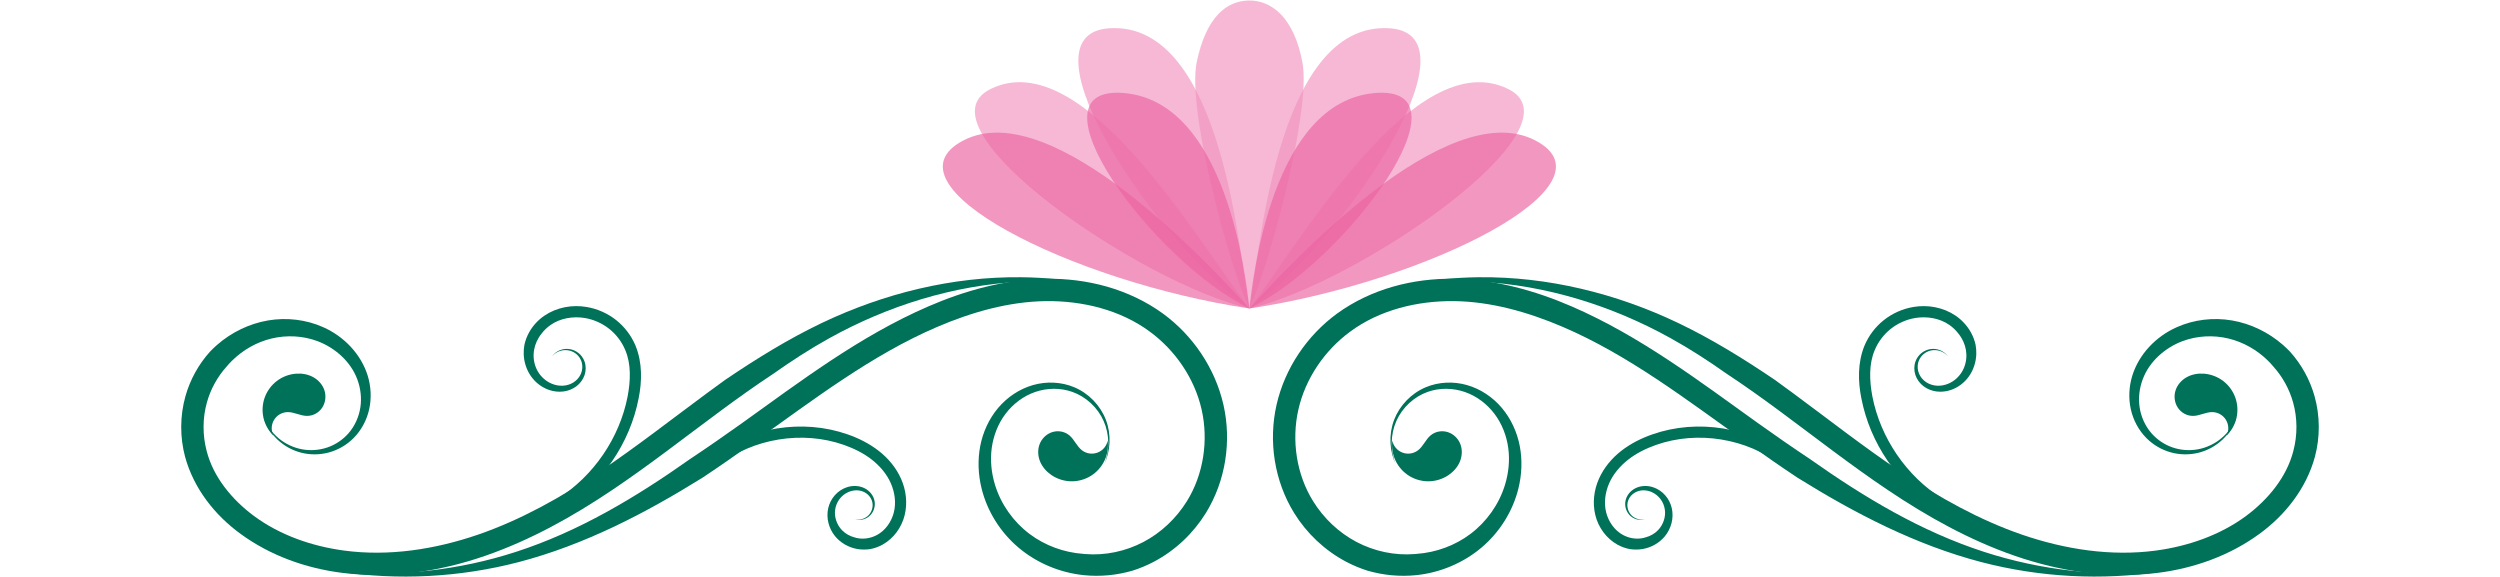
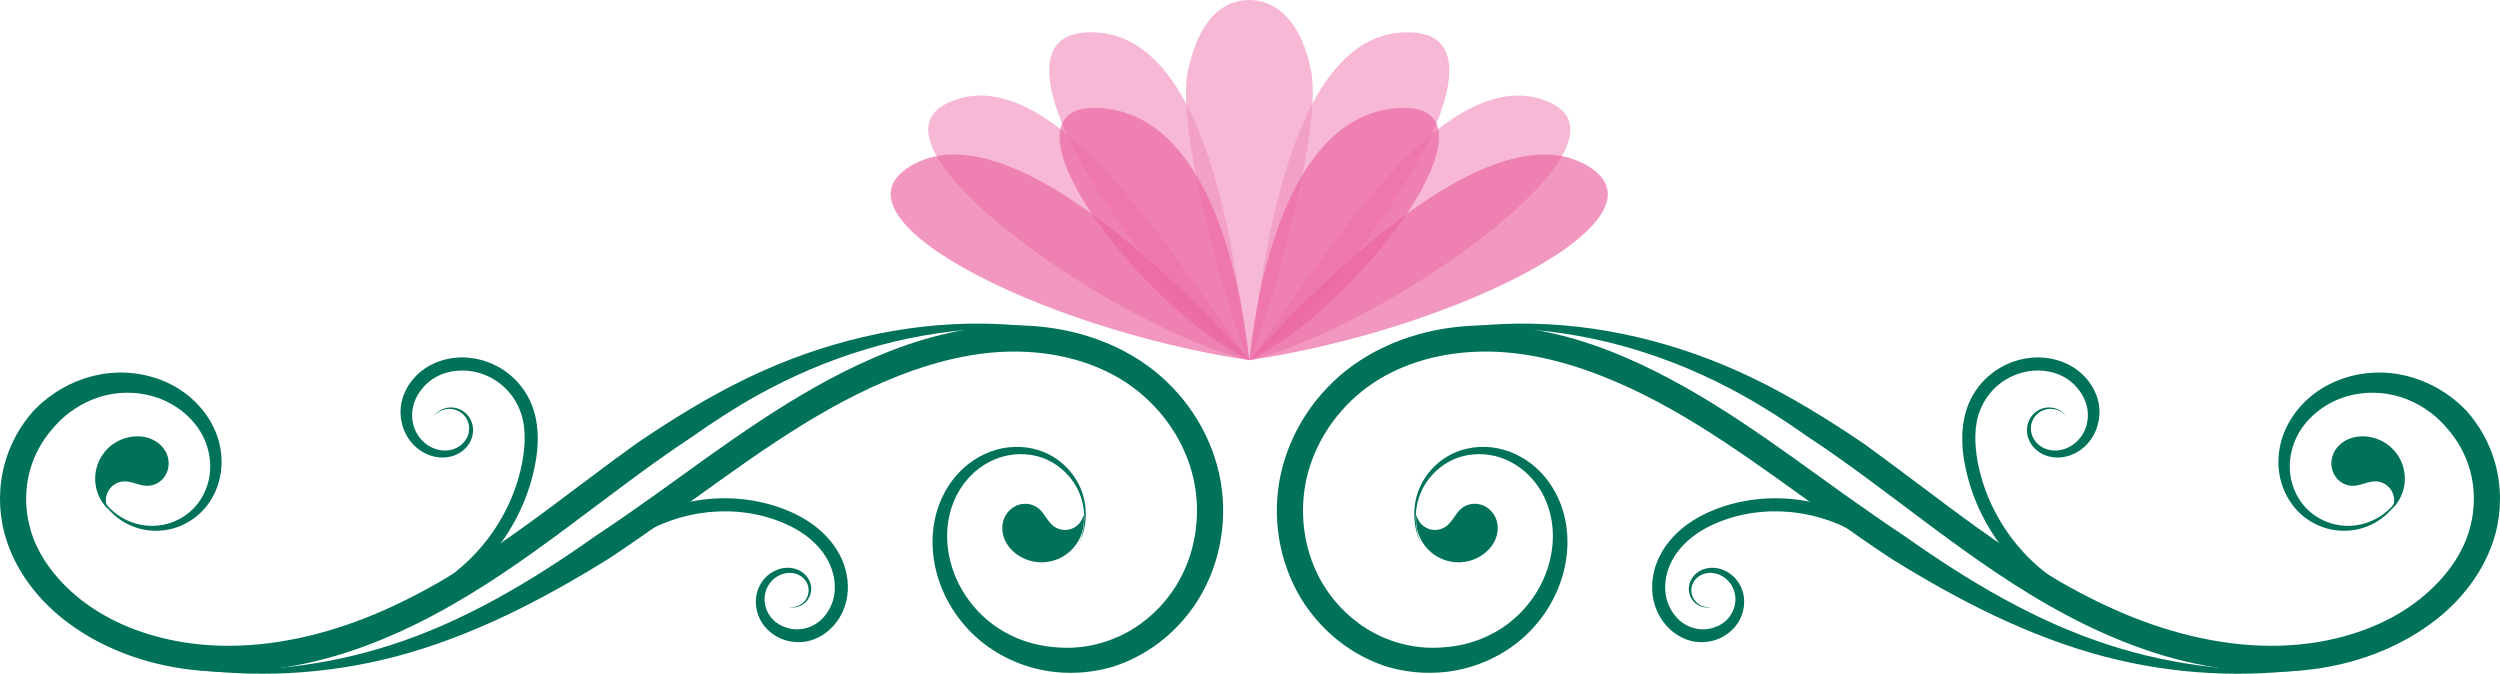
- <svg xmlns="http://www.w3.org/2000/svg" xmlns:xlink="http://www.w3.org/1999/xlink" width="447.609pt" height="103.236pt" viewBox="0 0 559.511 129.046" id="svg4220" version="1.1">
+ <svg xmlns="http://www.w3.org/2000/svg" xmlns:xlink="http://www.w3.org/1999/xlink" width="382.721pt" height="103.145pt" viewBox="0 0 478.401 128.931" id="svg4220" version="1.1">
  <defs id="defs4222">
    </defs>
-   <g id="flower" style="display:none" transform="translate(36.72204,-0.3708138)">
+   <g id="flower" style="display:none" transform="translate(-3.832884,-0.4856289)">
    <g id="petals">
      <path id="back-petal1" d="m 242.668,67.85 c -23.266,-5.445 -76.063,-41.564 -56.058,-50.063 17.95,-7.627 49.416,42.05 56.058,50.063 z" style="fill:#f194be;fill-opacity:0.667;fill-rule:evenodd;stroke:none;stroke-width:1px;stroke-linecap:butt;stroke-linejoin:miter;stroke-opacity:1" />
      <path id="back-petal2" d="m 243.051,68.196 c -21.447,-11.963 -51.791,-62.499 -30.728,-63.785 25.79,-1.575 27.056,54.112 30.728,63.785 z" style="fill:#f194be;fill-opacity:0.667;fill-rule:evenodd;stroke:none;stroke-width:1px;stroke-linecap:butt;stroke-linejoin:miter;stroke-opacity:1" />
      <path id="back-petal3" d="m 244.339,67.646 c -11.612,-15.101 -20.218,-73.471 2.404,-66.737 21.683,6.455 4.039,54.081 -2.404,66.737 z" style="fill:#f194be;fill-opacity:0.667;fill-rule:evenodd;stroke:none;stroke-width:1px;stroke-linecap:butt;stroke-linejoin:miter;stroke-opacity:1" />
      <path id="back-petal4" d="m 241.803,67.625 c 23.741,-10.836 59.097,-58.346 35.792,-59.642 -23.305,-1.296 -31.727,50.879 -35.792,59.642 z" style="fill:#f194be;fill-opacity:0.667;fill-rule:evenodd;stroke:none;stroke-width:1px;stroke-linecap:butt;stroke-linejoin:miter;stroke-opacity:1" />
      <path id="back-petal5" d="m 242.828,68.358 c 31.897,-8.993 83.538,-46.556 52.227,-47.631 -31.311,-1.075 -46.764,40.359 -52.227,47.631 z" style="fill:#f194be;fill-opacity:0.667;fill-rule:evenodd;stroke:none;stroke-width:1px;stroke-linecap:butt;stroke-linejoin:miter;stroke-opacity:1" />
      <path id="front-petal1" d="m 243.841,67.987 c -24.823,0.684 -82.173,-26.443 -64.013,-37.612 18.159,-11.168 56.169,31.653 64.013,37.612 z" style="fill:#eb65a1;fill-opacity:0.667;fill-rule:evenodd;stroke:none;stroke-width:1px;stroke-linecap:butt;stroke-linejoin:miter;stroke-opacity:1" />
      <path id="front-petal2" d="m 243.699,68.011 c -21.731,-10.651 -50.805,-50.266 -27.981,-48.215 22.824,2.051 27.028,41.088 27.981,48.215 z" style="fill:#eb65a2;fill-opacity:0.667;fill-rule:evenodd;stroke:none;stroke-width:1px;stroke-linecap:butt;stroke-linejoin:miter;stroke-opacity:1" />
      <path id="front-petal3" d="m 243.239,67.527 c 19.033,-10.41 42.933,-49.08 21.714,-47.007 -21.219,2.073 -23.146,38.898 -21.714,47.007 z" style="fill:#eb65a2;fill-opacity:0.667;fill-rule:evenodd;stroke:none;stroke-width:1px;stroke-linecap:butt;stroke-linejoin:miter;stroke-opacity:1" />
      <path id="front-petal4" d="m 242.9,68.14 c 29.829,-3.313 80.186,-28.899 57.963,-36.207 -26.705,-8.782 -51.755,30.068 -57.963,36.207 z" style="fill:#eb65a2;fill-opacity:0.667;fill-rule:evenodd;stroke:none;stroke-width:1px;stroke-linecap:butt;stroke-linejoin:miter;stroke-opacity:1" />
    </g>
  </g>
-   <g id="swirls" transform="translate(36.72204,-0.3708138)">
+   <g id="swirls" transform="translate(-3.832884,-0.4856289)">
    <use x="0" y="0" xlink:href="#left-swirls" transform="matrix(-1,0,0,1,486.0671,0)" id="right-swirls" width="100%" height="100%" />
    <g style="display:inline" id="left-swirls">
-       <path style="fill:#007259;fill-opacity:1;fill-rule:evenodd;stroke:none;stroke-width:1px;stroke-linecap:butt;stroke-linejoin:miter;stroke-opacity:1" d="m -19.914,143.992 c -1.737,-0.012 -3.484,0.758 -4.659,2.078 -1.175,1.32 -1.757,3.166 -1.539,4.95 0.254,2.034 1.525,3.897 3.287,4.992 1.086,0.675 2.343,1.073 3.627,1.159 1.284,0.085 2.588,-0.14 3.782,-0.643 2.387,-1.011 4.259,-3.12 5.072,-5.611 0.982,-3.019 0.386,-6.504 -1.599,-9.058 -1.98,-2.548 -5.234,-4.023 -8.501,-3.802 -2.594,-0.104 -5.212,0.489 -7.523,1.718 0,0 -3e-6,0 -3e-6,0 -2.33,1.231 -4.329,3.084 -5.741,5.339 -1.512,2.422 -2.326,5.26 -2.36,8.129 -0.028,2.487 0.52,4.968 1.568,7.23 0.166,0.343 0.344,0.68 0.533,1.012 1.908,3.31 4.8,5.897 8.025,7.714 l 7e-6,1e-5 c 3.216,1.817 6.707,2.952 10.188,3.754 13.432,3.116 27.687,1.871 40.6,-2.8 8.725,-3.161 16.747,-7.743 24.705,-12.138 7.941,-4.369 15.929,-8.621 24.454,-11.082 l 7e-6,0 c 9.318,-2.671 19.51,-3.215 28.259,0.446 0.279,0.118 0.557,0.24 0.834,0.365 3.575,1.533 6.879,3.762 8.946,6.91 1.374,2.067 2.23,4.514 2.317,6.996 0.089,2.478 -0.582,5.022 -1.993,7.075 -1.695,2.473 -4.534,4.261 -7.559,4.512 -1.516,0.13 -3.078,-0.105 -4.487,-0.707 -1.409,-0.602 -2.677,-1.574 -3.608,-2.808 0,0 -10e-7,0 -10e-7,0 -0.867,-1.155 -1.453,-2.549 -1.511,-3.986 -0.038,-0.899 0.124,-1.813 0.508,-2.628 0.383,-0.814 0.989,-1.535 1.753,-2.019 10e-7,0 3e-6,0 3e-6,0 0.763,-0.484 1.688,-0.736 2.597,-0.662 0,0 0,0 0,0 0.908,0.074 1.803,0.477 2.439,1.146 0.609,0.64 0.976,1.522 0.995,2.42 0.02,0.899 -0.308,1.811 -0.908,2.5 0.629,-0.663 1.006,-1.571 1.026,-2.5 0.02,-0.929 -0.318,-1.868 -0.939,-2.58 -0.649,-0.742 -1.587,-1.222 -2.577,-1.345 0,0 0,0 0,0 -0.989,-0.122 -2.014,0.103 -2.885,0.606 0,0 -10e-7,0 -10e-7,0 -0.869,0.503 -1.579,1.268 -2.046,2.162 -0.467,0.894 -0.696,1.904 -0.695,2.913 0.004,1.613 0.574,3.193 1.489,4.514 1e-6,0 1e-6,0 1e-6,0 0.974,1.412 2.33,2.557 3.89,3.304 1.559,0.746 3.305,1.093 5.043,1.018 3.479,-0.158 6.804,-2.007 8.913,-4.825 0,-1e-5 0,-1e-5 0,-1e-5 1.738,-2.326 2.66,-5.223 2.675,-8.139 0.014,-2.912 -0.838,-5.8 -2.351,-8.29 -2.306,-3.751 -5.9,-6.496 -9.796,-8.331 -0.307,-0.137 -0.615,-0.268 -0.925,-0.394 -9.619,-3.931 -20.472,-3.422 -30.241,-0.554 l -8e-6,1e-5 c -8.914,2.6 -17.106,6.936 -25.067,11.336 -7.991,4.4 -15.869,8.918 -24.275,11.944 l -8e-6,0 c -12.416,4.476 -26.104,5.689 -38.9,2.7 l -7e-6,0 c -3.313,-0.779 -6.537,-1.81 -9.385,-3.44 -2.838,-1.63 -5.356,-3.843 -6.902,-6.592 -1.171,-2.057 -1.828,-4.421 -1.838,-6.772 -0.003,-0.558 0.03,-1.117 0.099,-1.672 0.177,-1.786 0.719,-3.546 1.61,-5.107 1.086,-1.91 2.704,-3.548 4.628,-4.667 1.944,-1.121 4.212,-1.734 6.482,-1.737 2.603,-0.298 5.435,0.804 7.17,2.838 1.729,2.027 2.4,5.035 1.655,7.663 -0.613,2.171 -2.182,4.13 -4.253,5.098 -1.037,0.488 -2.196,0.741 -3.351,0.711 -1.154,-0.03 -2.312,-0.341 -3.325,-0.916 -1.634,-0.928 -2.902,-2.597 -3.208,-4.478 -0.273,-1.648 0.199,-3.435 1.279,-4.752 1.08,-1.318 2.762,-2.157 4.498,-2.216 z" id="path4215" />
      <path style="fill:#007259;fill-opacity:1;fill-rule:evenodd;stroke:none;stroke-width:2.087px;stroke-linecap:butt;stroke-linejoin:miter;stroke-opacity:1" d="m 86.833,80.115 c 0.466,-0.547 1.078,-0.96 1.745,-1.185 0.667,-0.225 1.391,-0.263 2.065,-0.116 0.674,0.147 1.302,0.48 1.795,0.944 0.492,0.463 0.853,1.06 1.032,1.697 0,0 10e-7,10e-7 10e-7,10e-7 0.239,0.842 0.16,1.764 -0.175,2.555 -0.334,0.794 -0.932,1.47 -1.648,1.931 -0.717,0.463 -1.567,0.713 -2.415,0.755 -0.849,0.043 -1.709,-0.129 -2.494,-0.458 -1.277,-0.534 -2.36,-1.511 -3.059,-2.681 -0.701,-1.171 -1.027,-2.562 -0.974,-3.911 0.051,-1.309 0.466,-2.603 1.143,-3.713 0.191,-0.314 0.405,-0.615 0.638,-0.9 0.561,-0.747 1.253,-1.406 2.028,-1.942 2.147,-1.503 5.013,-1.989 7.671,-1.546 1.977,0.337 3.878,1.184 5.446,2.432 1.569,1.246 2.823,2.906 3.588,4.756 l 0,10e-7 c 1.327,3.111 1.188,6.789 0.531,10.327 -1.797,9.297 -7.607,17.817 -15.607,22.885 1.042,1.124 1.053,1.101 1.339,2.111 8.598,-5.458 14.781,-14.523 16.722,-24.52 0.766,-3.804 0.857,-7.959 -0.676,-11.759 l 0,-3e-6 c -0.932,-2.249 -2.438,-4.243 -4.342,-5.757 -1.905,-1.513 -4.184,-2.529 -6.58,-2.939 l -4e-6,10e-7 c -3.246,-0.566 -6.726,0.055 -9.511,1.952 -1.387,0.954 -2.562,2.22 -3.392,3.706 -0.485,0.869 -0.843,1.809 -1.058,2.784 -0.129,0.7 -0.183,1.412 -0.16,2.123 0.06,1.768 0.623,3.497 1.628,4.931 1.008,1.436 2.453,2.53 4.092,3.082 1.007,0.338 2.085,0.462 3.14,0.333 1.057,-0.129 2.075,-0.525 2.923,-1.162 0.849,-0.638 1.501,-1.518 1.839,-2.513 0,0 0,-2e-6 0,-2e-6 0.337,-0.997 0.337,-2.091 -0.017,-3.064 -0.269,-0.735 -0.735,-1.383 -1.331,-1.865 -0.596,-0.482 -1.316,-0.792 -2.059,-0.896 0,10e-7 -2e-6,0 -2e-6,0 -0.743,-0.104 -1.504,-0.002 -2.181,0.285 -0.676,0.287 -1.264,0.756 -1.688,1.337 z" id="minor-upper-swirl" />
      <path id="minor-lower-swirl" d="m 154.601,116.604 c 1.078,0.316 2.333,0.057 3.221,-0.701 0.887,-0.76 1.371,-1.989 1.217,-3.192 -0.086,-0.661 -0.354,-1.297 -0.763,-1.833 0,0 0,0 0,0 -0.408,-0.536 -0.948,-0.969 -1.559,-1.265 0,0 -1e-5,0 -1e-5,0 -1.224,-0.587 -2.678,-0.62 -3.969,-0.172 -1.018,0.35 -1.941,0.975 -2.658,1.797 -0.716,0.822 -1.221,1.827 -1.463,2.903 -0.476,2.16 0.117,4.501 1.55,6.243 1.233,1.493 3.004,2.51 4.937,2.853 0.966,0.169 1.955,0.174 2.923,0.024 0.959,-0.18 1.887,-0.513 2.743,-0.984 2.523,-1.406 4.296,-3.878 4.968,-6.622 0.664,-2.732 0.312,-5.612 -0.805,-8.121 l 0,0 c -1.114,-2.501 -2.9,-4.626 -5.009,-6.264 -2.105,-1.637 -4.491,-2.824 -6.944,-3.68 -10.13,-3.549 -21.942,-1.632 -30.43,4.939 1.142,1.006 1.131,1.034 1.532,1.975 7.766,-6.038 18.791,-7.827 28.069,-4.556 2.256,0.798 4.405,1.856 6.234,3.292 l 0,0 c 1.824,1.434 3.36,3.238 4.261,5.303 0.898,2.056 1.204,4.399 0.666,6.51 l 0,0 c -0.529,2.097 -1.895,4.039 -3.745,5.033 -1.249,0.683 -2.734,0.977 -4.118,0.771 -0.323,-0.047 -0.644,-0.122 -0.957,-0.221 -1.041,-0.274 -2.031,-0.825 -2.782,-1.606 -1.131,-1.168 -1.778,-2.934 -1.534,-4.59 0,0 0,0 0,0 0.118,-0.834 0.444,-1.655 0.954,-2.344 0.509,-0.688 1.208,-1.257 2.008,-1.605 1.007,-0.433 2.206,-0.528 3.234,-0.12 0,0 0,0 0,0 0.516,0.202 0.994,0.521 1.367,0.939 0,0 0,0 0,0 0.373,0.417 0.647,0.935 0.764,1.49 0.215,1 -0.113,2.149 -0.871,2.909 -0.757,0.761 -1.941,1.127 -3.041,0.898 z" style="fill:#007259;fill-opacity:1;fill-rule:evenodd;stroke:none;stroke-width:2.087px;stroke-linecap:butt;stroke-linejoin:miter;stroke-opacity:1" />
      <path style="fill:#007259;fill-opacity:1;fill-rule:evenodd;stroke:none;stroke-width:1.924;stroke-linecap:butt;stroke-linejoin:miter;stroke-miterlimit:4;stroke-dasharray:none;stroke-opacity:1" d="m 210.371,104.372 c 1.474,-3.056 1.65,-6.759 0.421,-10.003 -1.231,-3.243 -3.845,-5.969 -7.113,-7.339 -2.876,-1.2 -6.172,-1.346 -9.205,-0.481 -3.03,0.866 -5.765,2.695 -7.812,5.123 -2.044,2.427 -3.406,5.404 -4.005,8.531 -0.598,3.125 -0.461,6.371 0.297,9.46 1.256,5.122 4.193,9.817 8.272,13.265 4.08,3.442 9.216,5.603 14.584,6.165 3.663,0.381 7.393,0.026 10.943,-1.008 1.636,-0.519 3.227,-1.183 4.747,-1.983 4.791,-2.526 8.832,-6.349 11.666,-10.934 4.426,-7.189 5.783,-16.043 3.919,-24.23 -1.873,-8.174 -6.817,-15.48 -13.55,-20.399 -7.606,-5.514 -17.032,-7.939 -26.226,-7.774 -9.173,0.159 -18.079,2.631 -26.306,6.199 l 0,3e-6 c -15.333,6.645 -28.586,16.748 -41.796,26.204 -3.789,2.697 -7.612,5.363 -11.484,7.931 -12.173,8.602 -24.92,16.238 -39.001,20.79 -12.67,4.11 -26.263,5.641 -39.688,4.408 13.33,2.017 27.15,1.308 40.352,-2.134 14.658,-3.837 28.236,-10.871 41.112,-18.881 3.94,-2.613 7.806,-5.316 11.616,-8.046 13.321,-9.49 26.265,-19.42 40.869,-25.682 l 1e-5,-10e-7 c 7.825,-3.353 16.096,-5.69 24.401,-5.791 8.281,-0.095 16.698,2.009 23.2,6.81 5.764,4.219 10.066,10.549 11.625,17.472 1.569,6.908 0.42,14.516 -3.296,20.491 l -10e-6,10e-6 c -2.372,3.833 -5.772,7.057 -9.741,9.139 l -1e-5,0 c -3.964,2.083 -8.543,3.061 -12.981,2.696 -0.158,-0.013 -0.316,-0.027 -0.474,-0.043 -4.285,-0.299 -8.553,-1.84 -12.027,-4.463 -3.603,-2.714 -6.404,-6.626 -7.735,-11.014 0,0 0,0 0,0 -0.803,-2.65 -1.096,-5.475 -0.721,-8.217 0.374,-2.739 1.404,-5.42 3.078,-7.636 1.671,-2.214 3.995,-3.989 6.644,-4.901 2.644,-0.912 5.639,-0.97 8.315,-0.018 3.039,1.075 5.659,3.479 7.001,6.503 1.344,3.023 1.403,6.657 0.1,9.79 z" id="major-swirl" />
      <path style="display:inline;fill:#007259;fill-opacity:1;fill-rule:evenodd;stroke:none;stroke-width:1.924;stroke-linecap:butt;stroke-linejoin:miter;stroke-miterlimit:4;stroke-dasharray:none;stroke-opacity:1" d="m 208.059,64.056 c -5.35,-1.033 -10.808,-1.584 -16.285,-1.641 0,0 0,10e-7 0,10e-7 -15.297,-0.156 -30.643,3.585 -44.597,10.253 -7.557,3.613 -14.676,8.03 -21.563,12.689 -1.373,0.987 -2.736,1.984 -4.09,2.985 -8.042,5.937 -15.847,12.062 -24.007,17.533 -8.613,5.766 -17.659,10.857 -27.305,14.169 l -8e-6,10e-6 c -9.638,3.303 -19.924,4.877 -29.861,3.556 -7.301,-0.971 -14.434,-3.467 -20.246,-7.757 l -6e-6,-1e-5 C 15.115,112.133 10.999,107.078 9.527,101.304 8.589,97.758 8.597,93.937 9.586,90.421 10.413,87.468 11.939,84.69 13.99,82.416 c 0.374,-0.447 0.769,-0.877 1.183,-1.288 2.42,-2.404 5.528,-4.198 8.884,-4.997 3.351,-0.802 7,-0.635 10.275,0.589 3.929,1.479 7.433,4.567 8.905,8.539 0.747,1.987 1.015,4.183 0.689,6.3 0,0 -1e-6,3e-6 -1e-6,3e-6 -0.324,2.115 -1.24,4.173 -2.671,5.801 -1.235,1.409 -2.859,2.509 -4.661,3.135 0,0 -4e-6,0 -4e-6,0 -1.802,0.628 -3.79,0.785 -5.7,0.436 0,0 -4e-6,0 -4e-6,0 -1.91,-0.349 -3.748,-1.207 -5.264,-2.476 -1.516,-1.268 -2.71,-2.948 -3.415,-4.831 0.581,1.925 1.674,3.711 3.154,5.123 1.48,1.411 3.341,2.442 5.358,2.948 0,0 4e-6,0 4e-6,0 2.017,0.506 4.177,0.484 6.215,-0.079 0,0 4e-6,0 4e-6,0 2.037,-0.564 3.935,-1.665 5.453,-3.184 1.755,-1.76 2.975,-4.043 3.513,-6.498 0,0 10e-7,-2e-6 10e-7,-2e-6 0.537,-2.453 0.408,-5.043 -0.331,-7.463 -1.497,-4.836 -5.295,-8.8 -9.957,-10.869 -3.837,-1.714 -8.189,-2.233 -12.38,-1.511 -4.186,0.725 -8.146,2.642 -11.375,5.462 -0.551,0.482 -1.081,0.988 -1.587,1.517 -2.577,2.857 -4.47,6.301 -5.507,10.004 -1.23,4.406 -1.245,9.103 -0.078,13.51 1.941,7.132 6.682,13.106 12.455,17.293 l 8e-6,0 c 6.64,4.847 14.542,7.651 22.555,8.683 10.882,1.402 21.926,-0.249 32.138,-3.786 l 8e-6,-10e-6 c 10.206,-3.53 19.637,-8.812 28.461,-14.744 8.362,-5.613 16.228,-11.781 24.191,-17.663 3.914,-2.887 7.858,-5.712 11.885,-8.365 4.055,-2.866 8.209,-5.556 12.531,-7.952 0,0 1e-5,-10e-7 1e-5,-10e-7 13.065,-7.247 27.773,-11.862 42.882,-12.631 5.411,-0.276 10.863,-0.064 16.267,0.64 z" id="major-swirl2" />
      <path style="fill:#007259;fill-opacity:1;fill-rule:evenodd;stroke:none;stroke-width:1px;stroke-linecap:butt;stroke-linejoin:miter;stroke-opacity:1" d="m 35.883,87.723 c 0.422,1.292 0.246,2.777 -0.513,3.904 -0.38,0.564 -0.896,1.035 -1.496,1.354 -0.6,0.319 -1.281,0.485 -1.961,0.47 -0.73,-0.016 -1.437,-0.237 -2.136,-0.447 -0.699,-0.211 -1.413,-0.416 -2.143,-0.402 -0.612,0.012 -1.22,0.183 -1.749,0.491 -0.529,0.308 -0.978,0.753 -1.291,1.279 -0.313,0.526 -0.489,1.133 -0.507,1.745 -0.018,0.612 0.123,1.228 0.405,1.771 -1.108,-1.079 -1.898,-2.482 -2.244,-3.989 -0.347,-1.507 -0.25,-3.114 0.275,-4.569 0.525,-1.455 1.477,-2.753 2.707,-3.691 1.23,-0.938 2.733,-1.513 4.275,-1.635 1.323,-0.105 2.686,0.128 3.85,0.764 1.164,0.636 2.116,1.691 2.528,2.952 z" id="path4162-7" />
      <path style="fill:#007259;fill-opacity:1;fill-rule:evenodd;stroke:none;stroke-width:1px;stroke-linecap:butt;stroke-linejoin:miter;stroke-opacity:1" d="m 195.937,99.809 c 0.477,-1.272 1.542,-2.323 2.839,-2.729 0.648,-0.203 1.346,-0.248 2.014,-0.123 0.668,0.125 1.304,0.421 1.825,0.857 0.56,0.469 0.975,1.083 1.389,1.684 0.414,0.601 0.844,1.208 1.423,1.652 0.486,0.373 1.067,0.619 1.673,0.709 0.606,0.09 1.234,0.023 1.807,-0.193 0.573,-0.216 1.089,-0.579 1.486,-1.046 0.396,-0.467 0.671,-1.036 0.79,-1.636 0.192,1.535 -0.068,3.123 -0.738,4.517 -0.67,1.394 -1.749,2.588 -3.068,3.396 -1.319,0.808 -2.873,1.227 -4.419,1.192 -1.546,-0.035 -3.079,-0.525 -4.36,-1.393 -1.098,-0.744 -2.018,-1.777 -2.53,-3.001 -0.512,-1.224 -0.596,-2.642 -0.13,-3.885 z" id="path4162-8" />
    </g>
  </g>
-   <g transform="translate(211.0102,0.1148066)" id="flower-6">
+   <g transform="translate(170.4553,-8.4464798e-6)" id="flower-6">
    <g style="display:inline" id="layer3">
      <path id="center-petal" d="m 68.616,68.929 c 3.911,-7.982 13.911,-43.911 11.875,-55 C 78.624,3.76 73.526,-0.053 68.526,5.5776036e-4 63.526,0.054 58.949,3.631 56.83,13.751 c -2.304,11 7.696,47.196 11.786,55.179 z" style="fill:#f194be;fill-opacity:0.667;fill-rule:evenodd;stroke:none;stroke-width:1px;stroke-linecap:butt;stroke-linejoin:miter;stroke-opacity:1" />
      <g style="display:inline" id="left-back-petals">
        <path style="fill:#f194be;fill-opacity:0.667;fill-rule:evenodd;stroke:none;stroke-width:1px;stroke-linecap:butt;stroke-linejoin:miter;stroke-opacity:1" d="M 68.612,68.929 C 48.483,55.08 16.122,7.676 37.174,6.218 62.95,4.433 66.515,58.933 68.612,68.929 Z" id="back-petal2-4" />
        <path style="fill:#f194be;fill-opacity:0.667;fill-rule:evenodd;stroke:none;stroke-width:1px;stroke-linecap:butt;stroke-linejoin:miter;stroke-opacity:1" d="M 68.612,68.923 C 44.435,63.395 -6.658,28.329 10.698,19.798 31.549,9.547 57.222,54.096 68.612,68.923 Z" id="back-petal1-0" />
      </g>
      <use height="100%" width="100%" id="right-back-petals" transform="matrix(-1,0,0,1,137.2177,0.00169011)" xlink:href="#left-back-petals" y="0" x="0" />
    </g>
    <g style="display:inline" id="front-petals">
      <g style="display:inline" id="left-front-petals">
        <path style="fill:#eb65a1;fill-opacity:0.667;fill-rule:evenodd;stroke:none;stroke-width:1px;stroke-linecap:butt;stroke-linejoin:miter;stroke-opacity:1" d="M 68.609,68.931 C 28.531,62.927 -14.309,41.173 4.596,31.319 24.531,20.927 60.531,59.927 68.609,68.931 Z" id="front-petal1-1" />
        <path style="fill:#eb65a2;fill-opacity:0.667;fill-rule:evenodd;stroke:none;stroke-width:1px;stroke-linecap:butt;stroke-linejoin:miter;stroke-opacity:1" d="m 68.61,68.931 c -21.731,-10.651 -50.805,-50.266 -27.981,-48.215 22.824,2.051 27.184,41.066 27.981,48.215 z" id="front-petal2-4" />
      </g>
      <use height="100%" width="100%" id="right-front-petals" transform="matrix(-0.9998556,0,0,1,137.2083,1.0744066e-7)" xlink:href="#left-front-petals" y="0" x="0" />
    </g>
  </g>
</svg>
